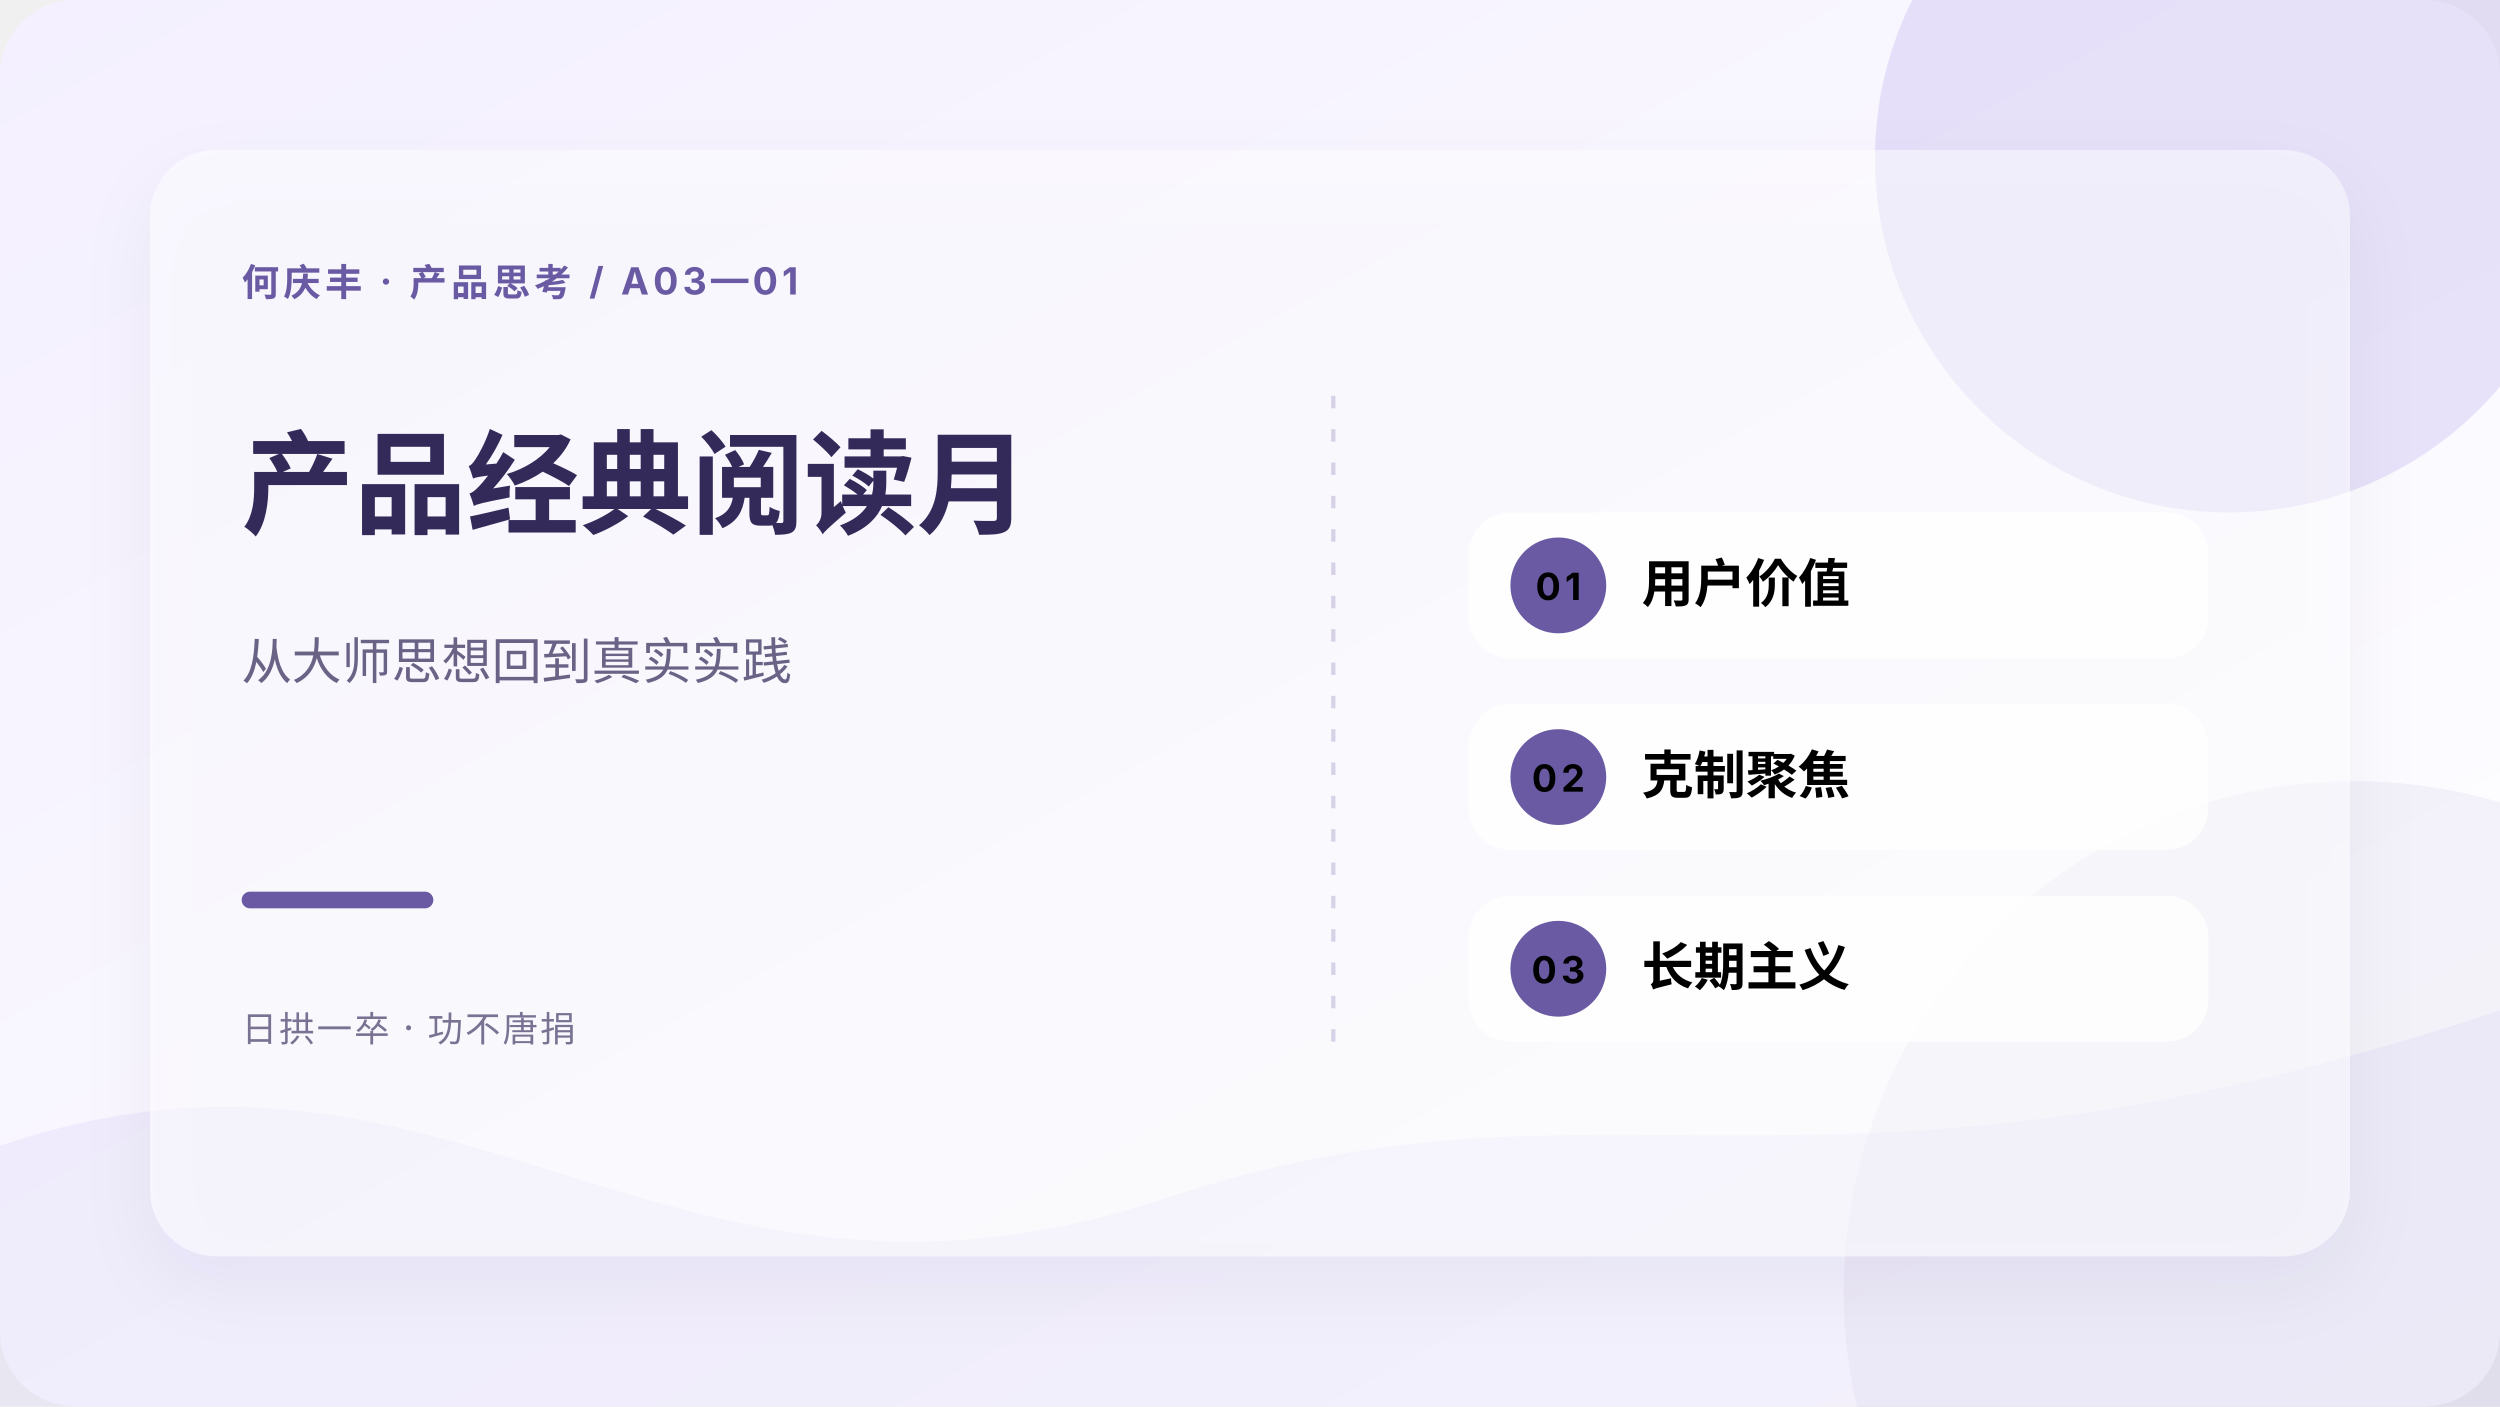
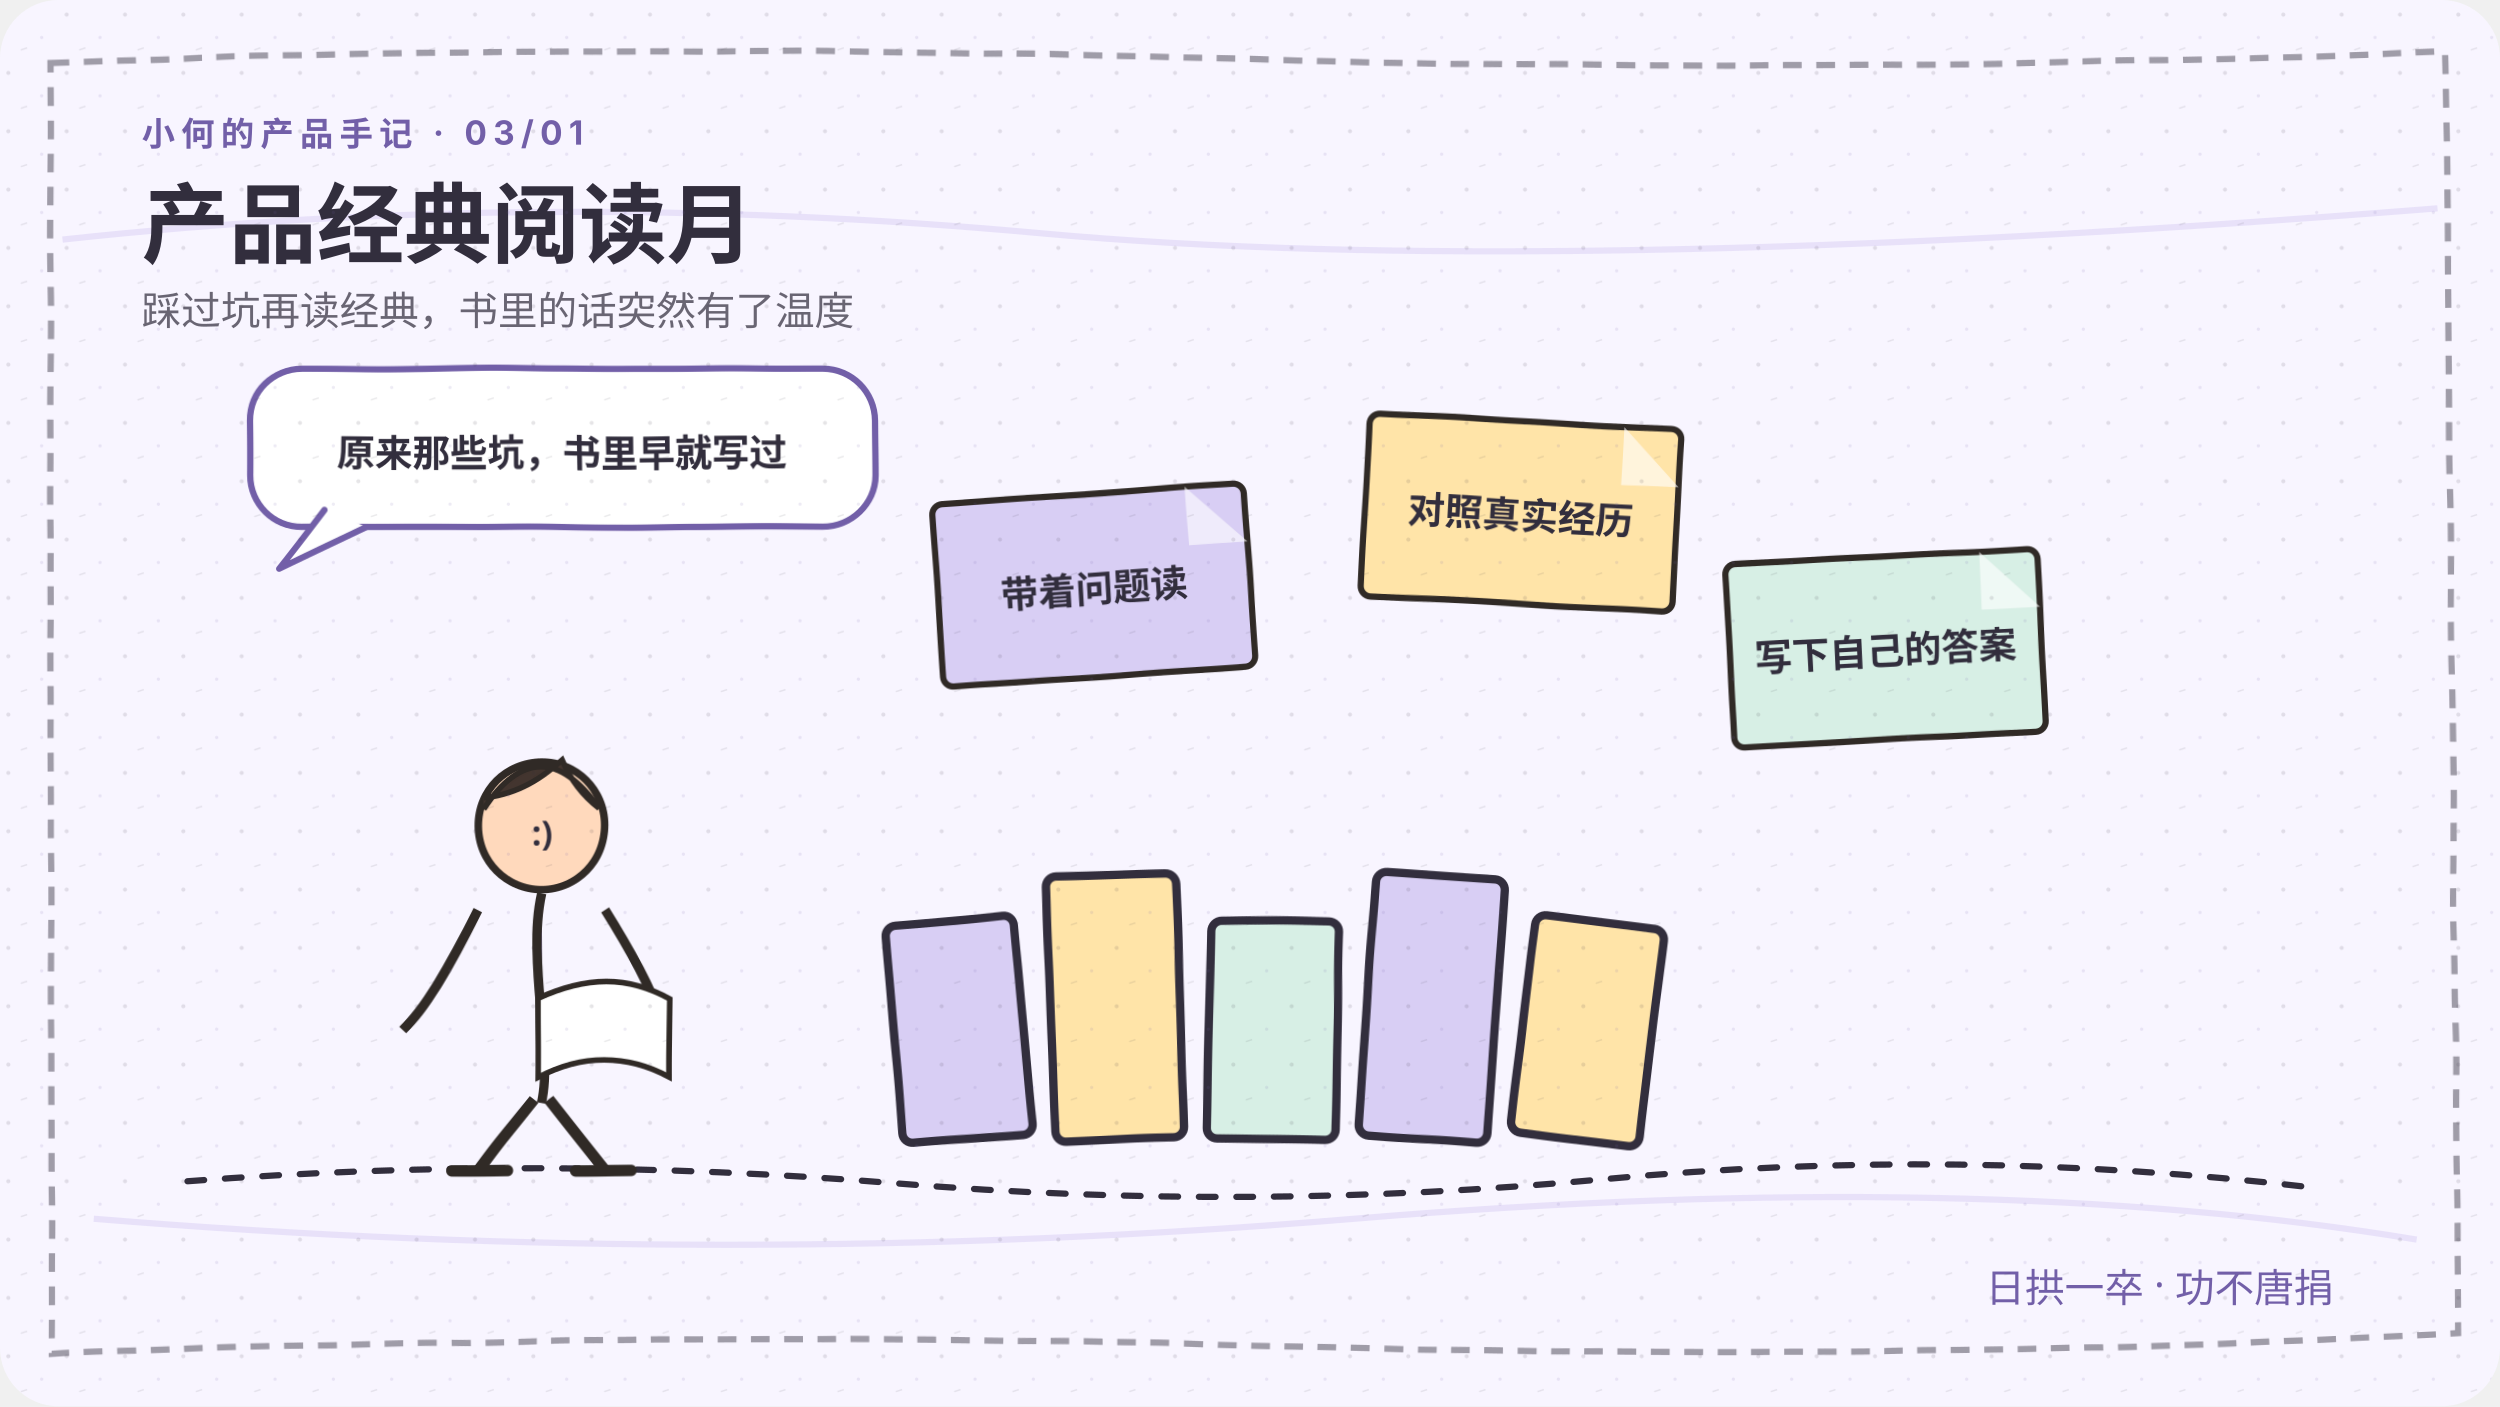
<svg xmlns="http://www.w3.org/2000/svg" width="1200" height="675" viewBox="0 0 1200 675" role="img" aria-labelledby="title desc">
  <defs>
-     <linearGradient id="bg" x1="0" y1="0" x2="1" y2="1">
-       <stop stop-color="#F4F0FF" />
-       <stop offset="1" stop-color="#FFFFFF" />
-     </linearGradient>
-     <filter id="shadow">
-       <feDropShadow dx="0" dy="14" stdDeviation="18" flood-color="#342A59" flood-opacity=".10" />
+     <filter id="rough">
+       <feTurbulence type="fractalNoise" baseFrequency="0.015" numOctaves="2" seed="1" result="noise" />
+       <feDisplacementMap in="SourceGraphic" in2="noise" scale="1.6" />
    </filter>
+     <pattern id="grain" width="28" height="28" patternUnits="userSpaceOnUse">
+       <circle cx="4" cy="7" r="1" fill="#322E3D" opacity=".12" />
+       <circle cx="20" cy="18" r=".8" fill="#725FA8" opacity=".12" />
+       <path d="M10 24 l3 -1" stroke="#322E3D" stroke-width=".7" opacity=".1" />
+     </pattern>
  </defs>
  <style>
-     .kicker,.num{font:700 18px -apple-system,BlinkMacSystemFont,"PingFang SC","Microsoft YaHei",sans-serif;letter-spacing:2px}
-     .title{font:800 54px -apple-system,BlinkMacSystemFont,"PingFang SC","Microsoft YaHei",sans-serif}
-     .subtitle{font:400 24px -apple-system,BlinkMacSystemFont,"PingFang SC","Microsoft YaHei",sans-serif}
-     .label{font:700 25px -apple-system,BlinkMacSystemFont,"PingFang SC","Microsoft YaHei",sans-serif}
-     .foot{font:500 17px -apple-system,BlinkMacSystemFont,"PingFang SC","Microsoft YaHei",sans-serif;letter-spacing:1px}
+     .sketch{filter:url(#rough)}
+     .kicker{font:700 16px -apple-system,BlinkMacSystemFont,"PingFang SC","Microsoft YaHei",sans-serif;letter-spacing:3px}
+     .title{font:700 42px "Kaiti SC",STKaiti,"KaiTi","PingFang SC",sans-serif}
+     .subtitle{font:400 19px "Kaiti SC",STKaiti,"KaiTi","PingFang SC",sans-serif}
+     .note{font:500 20px "Kaiti SC",STKaiti,"KaiTi","PingFang SC",sans-serif;fill:#322E3D}
+     .sticky{font:700 18px "Kaiti SC",STKaiti,"KaiTi","PingFang SC",sans-serif;fill:#322E3D}
+     .bubble{font:600 18px "Kaiti SC",STKaiti,"KaiTi","PingFang SC",sans-serif;fill:#322E3D}
+     .tiny{font:600 15px "Kaiti SC",STKaiti,"KaiTi","PingFang SC",sans-serif;fill:#fff}
+     .face{font:700 18px "Kaiti SC",STKaiti,"KaiTi",sans-serif;fill:#322E3D}
+     .bigq{font:800 82px "Kaiti SC",STKaiti,"KaiTi",sans-serif;fill:#725FA8}
  </style>
-   <rect width="1200" height="675" rx="36" fill="url(#bg)" />
-   <circle cx="1070" cy="76" r="170" fill="#CFC4F3" fill-opacity=".45" />
-   <circle cx="1130" cy="620" r="245" fill="#6A5AA3" fill-opacity=".07" />
-   <path d="M0 550 C220 475 320 655 560 575 C770 505 870 595 1200 485 V675 H0Z" fill="#CFC4F3" fill-opacity=".22" />
-   <g filter="url(#shadow)">
-     <rect x="72" y="72" width="1056" height="531" rx="32" fill="#FFFFFF" fill-opacity=".48" />
+   <rect width="1200" height="675" rx="28" fill="#F8F5FF" />
+   <g opacity=".5">
+     <path d="M30 115 Q260 90 500 112 T1170 100" stroke="#D8CEF4" stroke-width="3" fill="none" />
+     <path d="M45 585 Q350 610 650 585 T1160 595" stroke="#D8CEF4" stroke-width="3" fill="none" />
  </g>
-   <text x="116" y="142" class="kicker" fill="#6A5AA3">何庆丰 · 产品思考  /  A03—01</text>
-   <text x="116" y="252" class="title" fill="#342A59">产品经典阅读月</text>
-   <text x="116" y="326" class="subtitle" fill="#342A59" opacity=".72">从大师思想回到真实实践</text>
-   <rect x="116" y="428" width="92" height="8" rx="4" fill="#6A5AA3" />
-   <text x="116" y="500" class="foot" fill="#342A59" opacity=".65">日拱一卒 · 功不唐捐</text>
-   <g>
-     <g>
-       <rect x="705" y="246" width="355" height="70" rx="20" fill="#FFFFFF" fill-opacity=".82" />
-       <circle cx="748" cy="281" r="23" fill="#6A5AA3" />
-       <text x="748" y="288" text-anchor="middle" class="num">01</text>
-       <text x="788" y="289" class="label">用户价值</text>
+   <path d="M24 30 Q310 20 590 28 T1174 25 L1180 640 Q910 654 610 646 T25 650Z" fill="none" stroke="#322E3D" stroke-width="3" stroke-dasharray="9 7" opacity=".45" class="sketch" />
+   <text x="68" y="70" class="kicker" fill="#725FA8">小何的产品手记  ·  03/01</text>
+   <text x="68" y="123" class="title" fill="#322E3D">产品经典阅读月</text>
+   <text x="68" y="156" class="subtitle" fill="#322E3D" opacity=".72">踩过坑再读经典，书里的话突然有了温度</text>
+   <g transform="translate(0 32)">
+     <path d="M90 535 Q260 522 430 536 T770 534 T1110 538" stroke="#322E3D" stroke-width="3" fill="none" stroke-linecap="round" stroke-linejoin="round" stroke-dasharray="8 10" />
+     <g class="sketch" transform="translate(260 530) scale(.9) translate(-260 -530)">
+       <circle cx="260" cy="346" r="34" fill="#FFD9BC" stroke="#302A26" stroke-width="4" />
+       <path d="M229 337 q30 -45 62 0 q-13 -10 -20 -26 q-20 18 -42 20" fill="#43352F" stroke="#302A26" stroke-width="3" />
+       <text x="260" y="356" text-anchor="middle" class="face">:)</text>
+       <path d="M260 382 C252 420 266 464 260 494" stroke="#302A26" stroke-width="5" fill="#725FA8" />
+       <path d="M226 391 Q202 438 186 455" stroke="#302A26" stroke-width="5" fill="none" />
+       <path d="M294 391 Q315 424 324 450" stroke="#302A26" stroke-width="5" fill="none" />
+       <path d="M256 492 L226 530" stroke="#302A26" stroke-width="6" />
+       <path d="M264 492 L294 530" stroke="#302A26" stroke-width="6" />
+       <path d="M212 530 h30 M278 530 h30" stroke="#302A26" stroke-width="6" stroke-linecap="round" />
+       <path d="M258 438 q38 -18 70 0 v42 q-34 -18 -70 0z" fill="#fff" stroke="#302A26" stroke-width="3" />
    </g>
-     <g>
-       <rect x="705" y="338" width="355" height="70" rx="20" fill="#FFFFFF" fill-opacity=".82" />
-       <circle cx="748" cy="373" r="23" fill="#6A5AA3" />
-       <text x="748" y="380" text-anchor="middle" class="num">02</text>
-       <text x="788" y="381" class="label">克制聚焦</text>
+     <rect x="430" y="410" width="62" height="105" rx="5" fill="#D8CEF4" stroke="#322E3D" stroke-width="4" transform="rotate(-5 460 470)" class="sketch" />
+     <rect x="505" y="388" width="62" height="127" rx="5" fill="#FFE4A8" stroke="#322E3D" stroke-width="4" transform="rotate(-2 535 470)" class="sketch" />
+     <rect x="580" y="410" width="62" height="105" rx="5" fill="#D7EFE5" stroke="#322E3D" stroke-width="4" transform="rotate(1 610 470)" class="sketch" />
+     <rect x="655" y="388" width="62" height="127" rx="5" fill="#D8CEF4" stroke="#322E3D" stroke-width="4" transform="rotate(4 685 470)" class="sketch" />
+     <rect x="730" y="410" width="62" height="105" rx="5" fill="#FFE4A8" stroke="#322E3D" stroke-width="4" transform="rotate(7 760 470)" class="sketch" />
+     <g transform="rotate(-4 525.0 249.0)" class="sketch">
+       <rect x="450" y="205" width="150" height="88" rx="5" fill="#D8CEF4" stroke="#302A26" stroke-width="3" />
+       <path d="M572 205 l28 28 h-28z" fill="#fff" opacity=".6" />
+       <text x="525.0" y="257.0" class="sticky" text-anchor="middle">带着问题读</text>
    </g>
-     <g>
-       <rect x="705" y="430" width="355" height="70" rx="20" fill="#FFFFFF" fill-opacity=".82" />
-       <circle cx="748" cy="465" r="23" fill="#6A5AA3" />
-       <text x="748" y="472" text-anchor="middle" class="num">03</text>
-       <text x="788" y="473" class="label">长期主义</text>
+     <g transform="rotate(3 730.0 214.0)" class="sketch">
+       <rect x="655" y="170" width="150" height="88" rx="5" fill="#FFE4A8" stroke="#302A26" stroke-width="3" />
+       <path d="M777 170 l28 28 h-28z" fill="#fff" opacity=".6" />
+       <text x="730.0" y="222.0" class="sticky" text-anchor="middle">对照真实经历</text>
+     </g>
+     <g transform="rotate(-3 905.0 279.0)" class="sketch">
+       <rect x="830" y="235" width="150" height="88" rx="5" fill="#D7EFE5" stroke="#302A26" stroke-width="3" />
+       <path d="M952 235 l28 28 h-28z" fill="#fff" opacity=".6" />
+       <text x="905.0" y="287.0" class="sticky" text-anchor="middle">写下自己的答案</text>
+     </g>
+     <g class="sketch">
+       <rect x="120" y="145" width="300" height="76" rx="25" fill="#fff" stroke="#725FA8" stroke-width="3" />
+       <path d="M156 213 l-22 28 l42 -20" stroke="#725FA8" stroke-width="3" fill="#fff" stroke-linecap="round" stroke-linejoin="round" />
+       <text x="270.0" y="192" class="bubble" text-anchor="middle">原来那些坑，书里早就写过</text>
    </g>
  </g>
-   <path d="M640 190 V500" stroke="#6A5AA3" stroke-width="2" stroke-dasharray="6 10" opacity=".25" />
+   <text x="1120" y="625" text-anchor="end" class="subtitle" fill="#725FA8">日拱一卒 · 功不唐捐</text>
+   <rect width="1200" height="675" rx="28" fill="url(#grain)" pointer-events="none" />
</svg>
